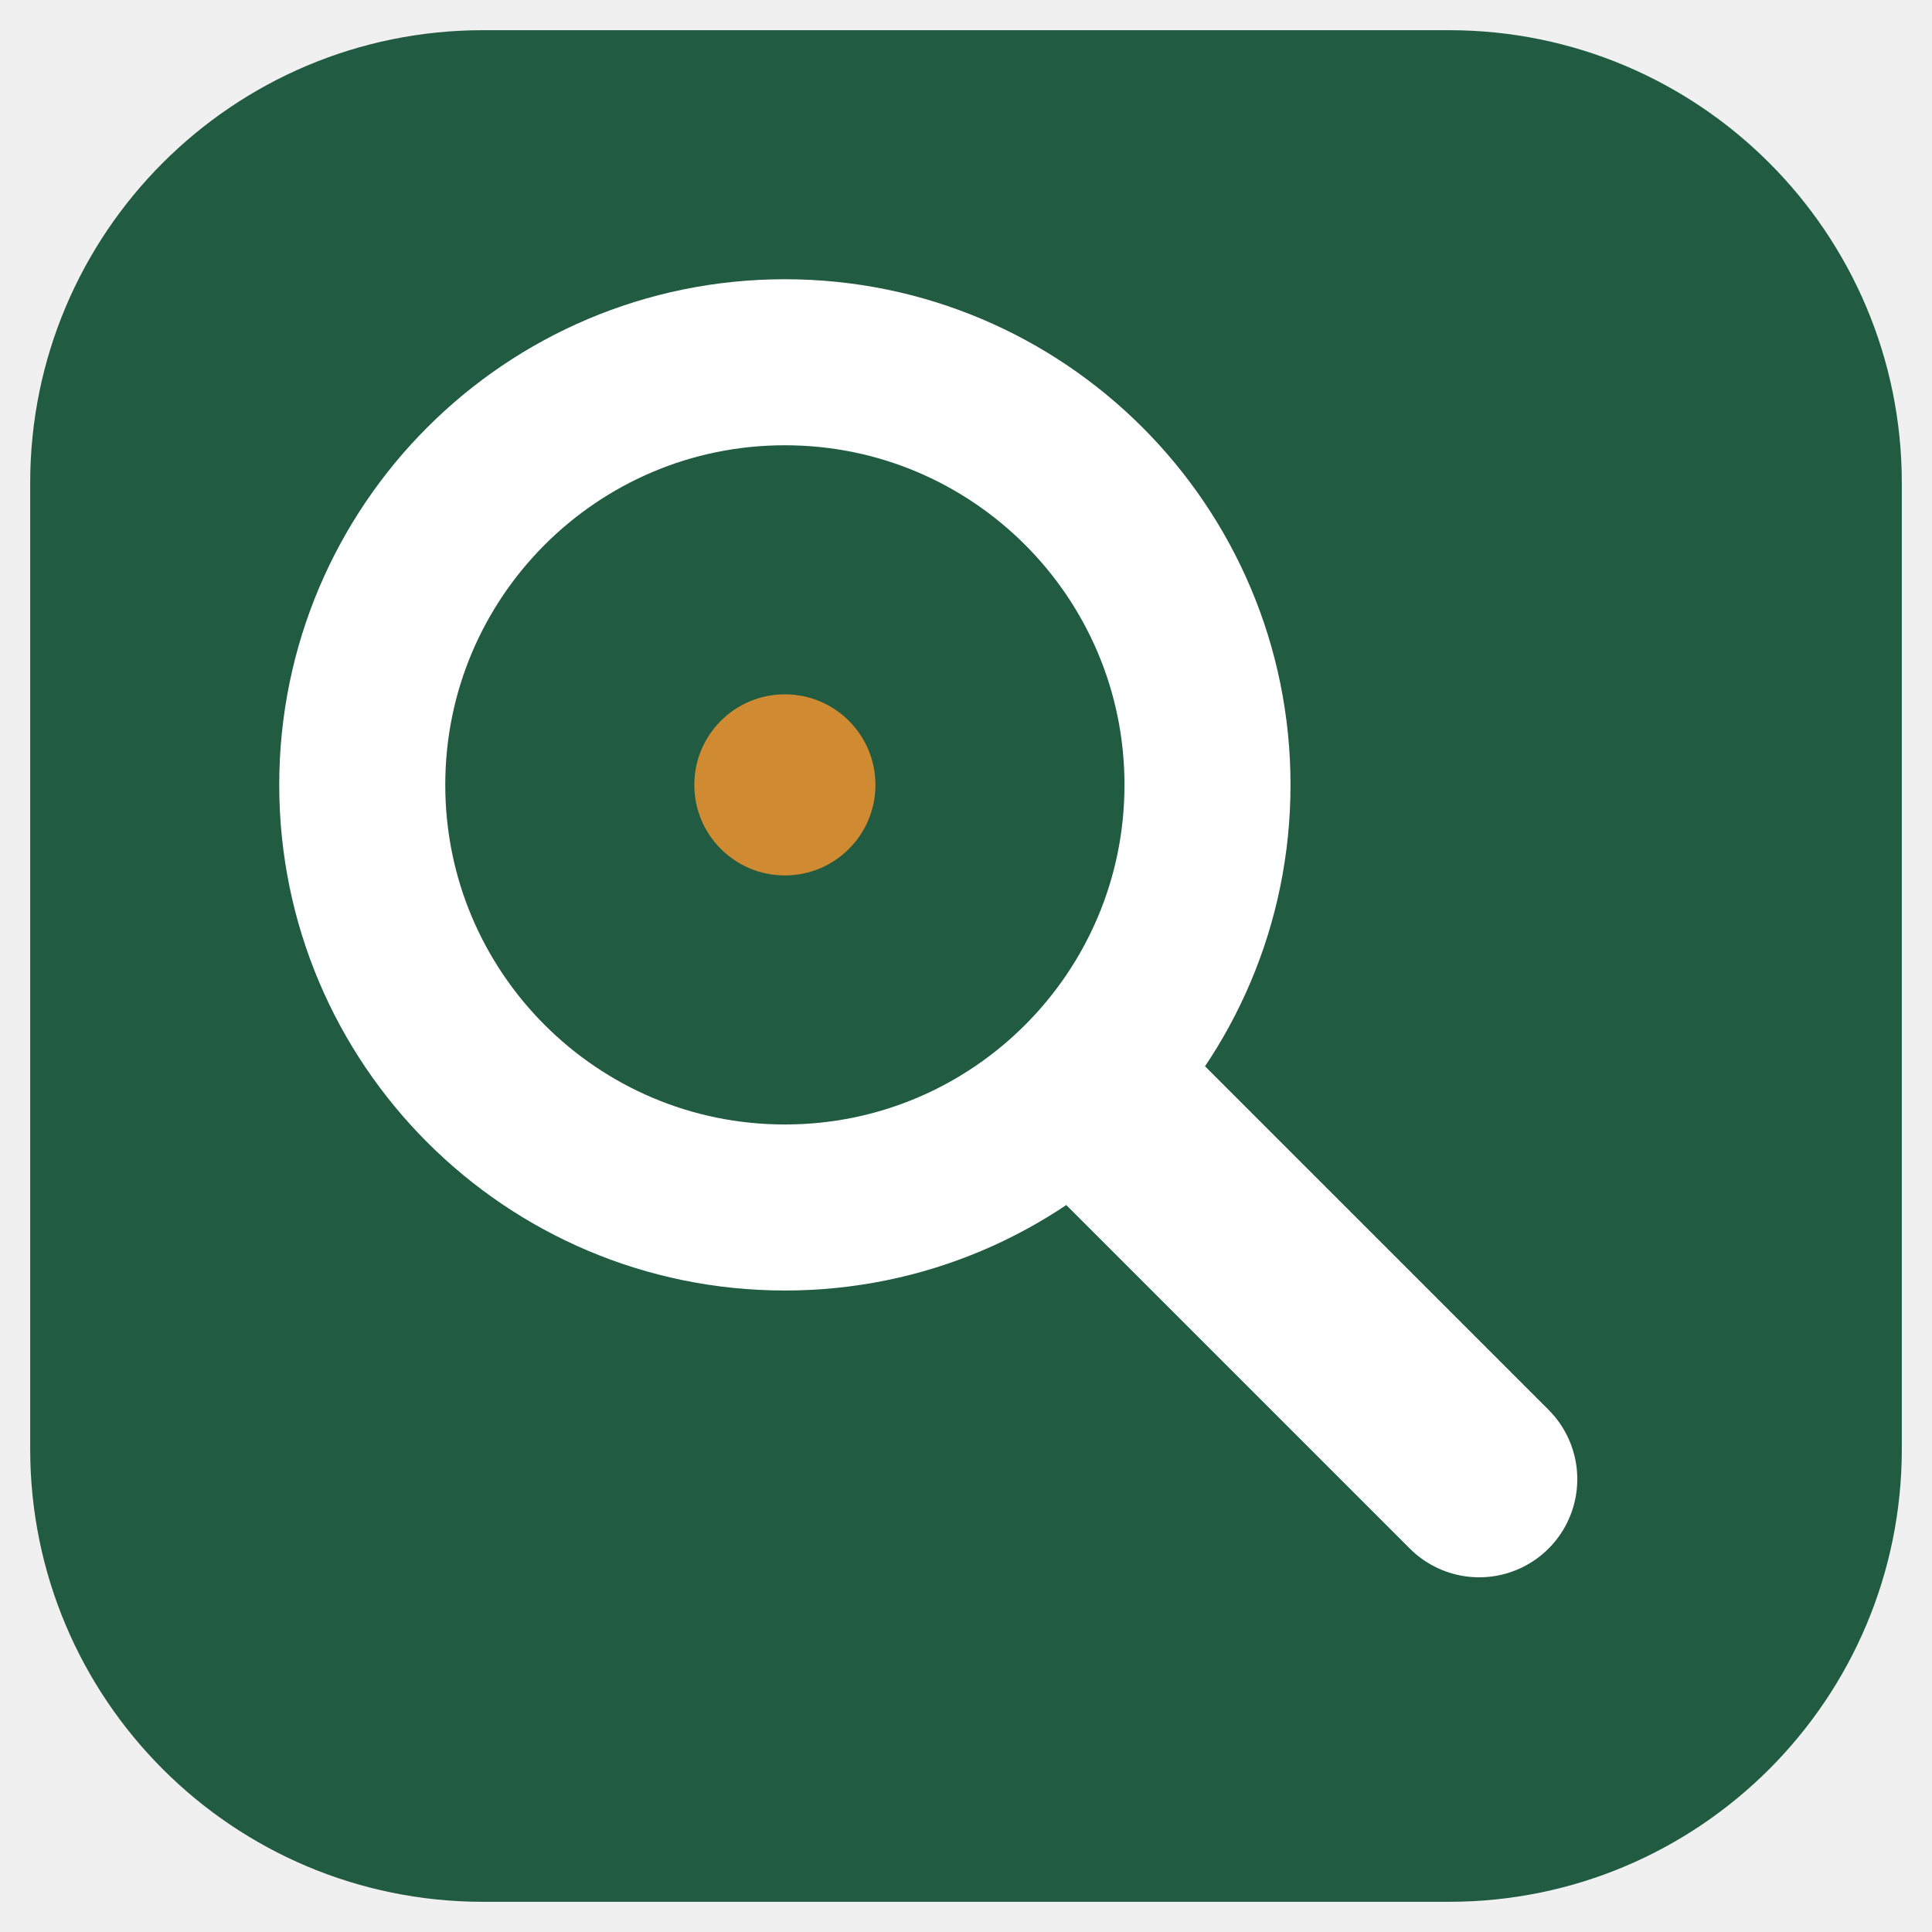
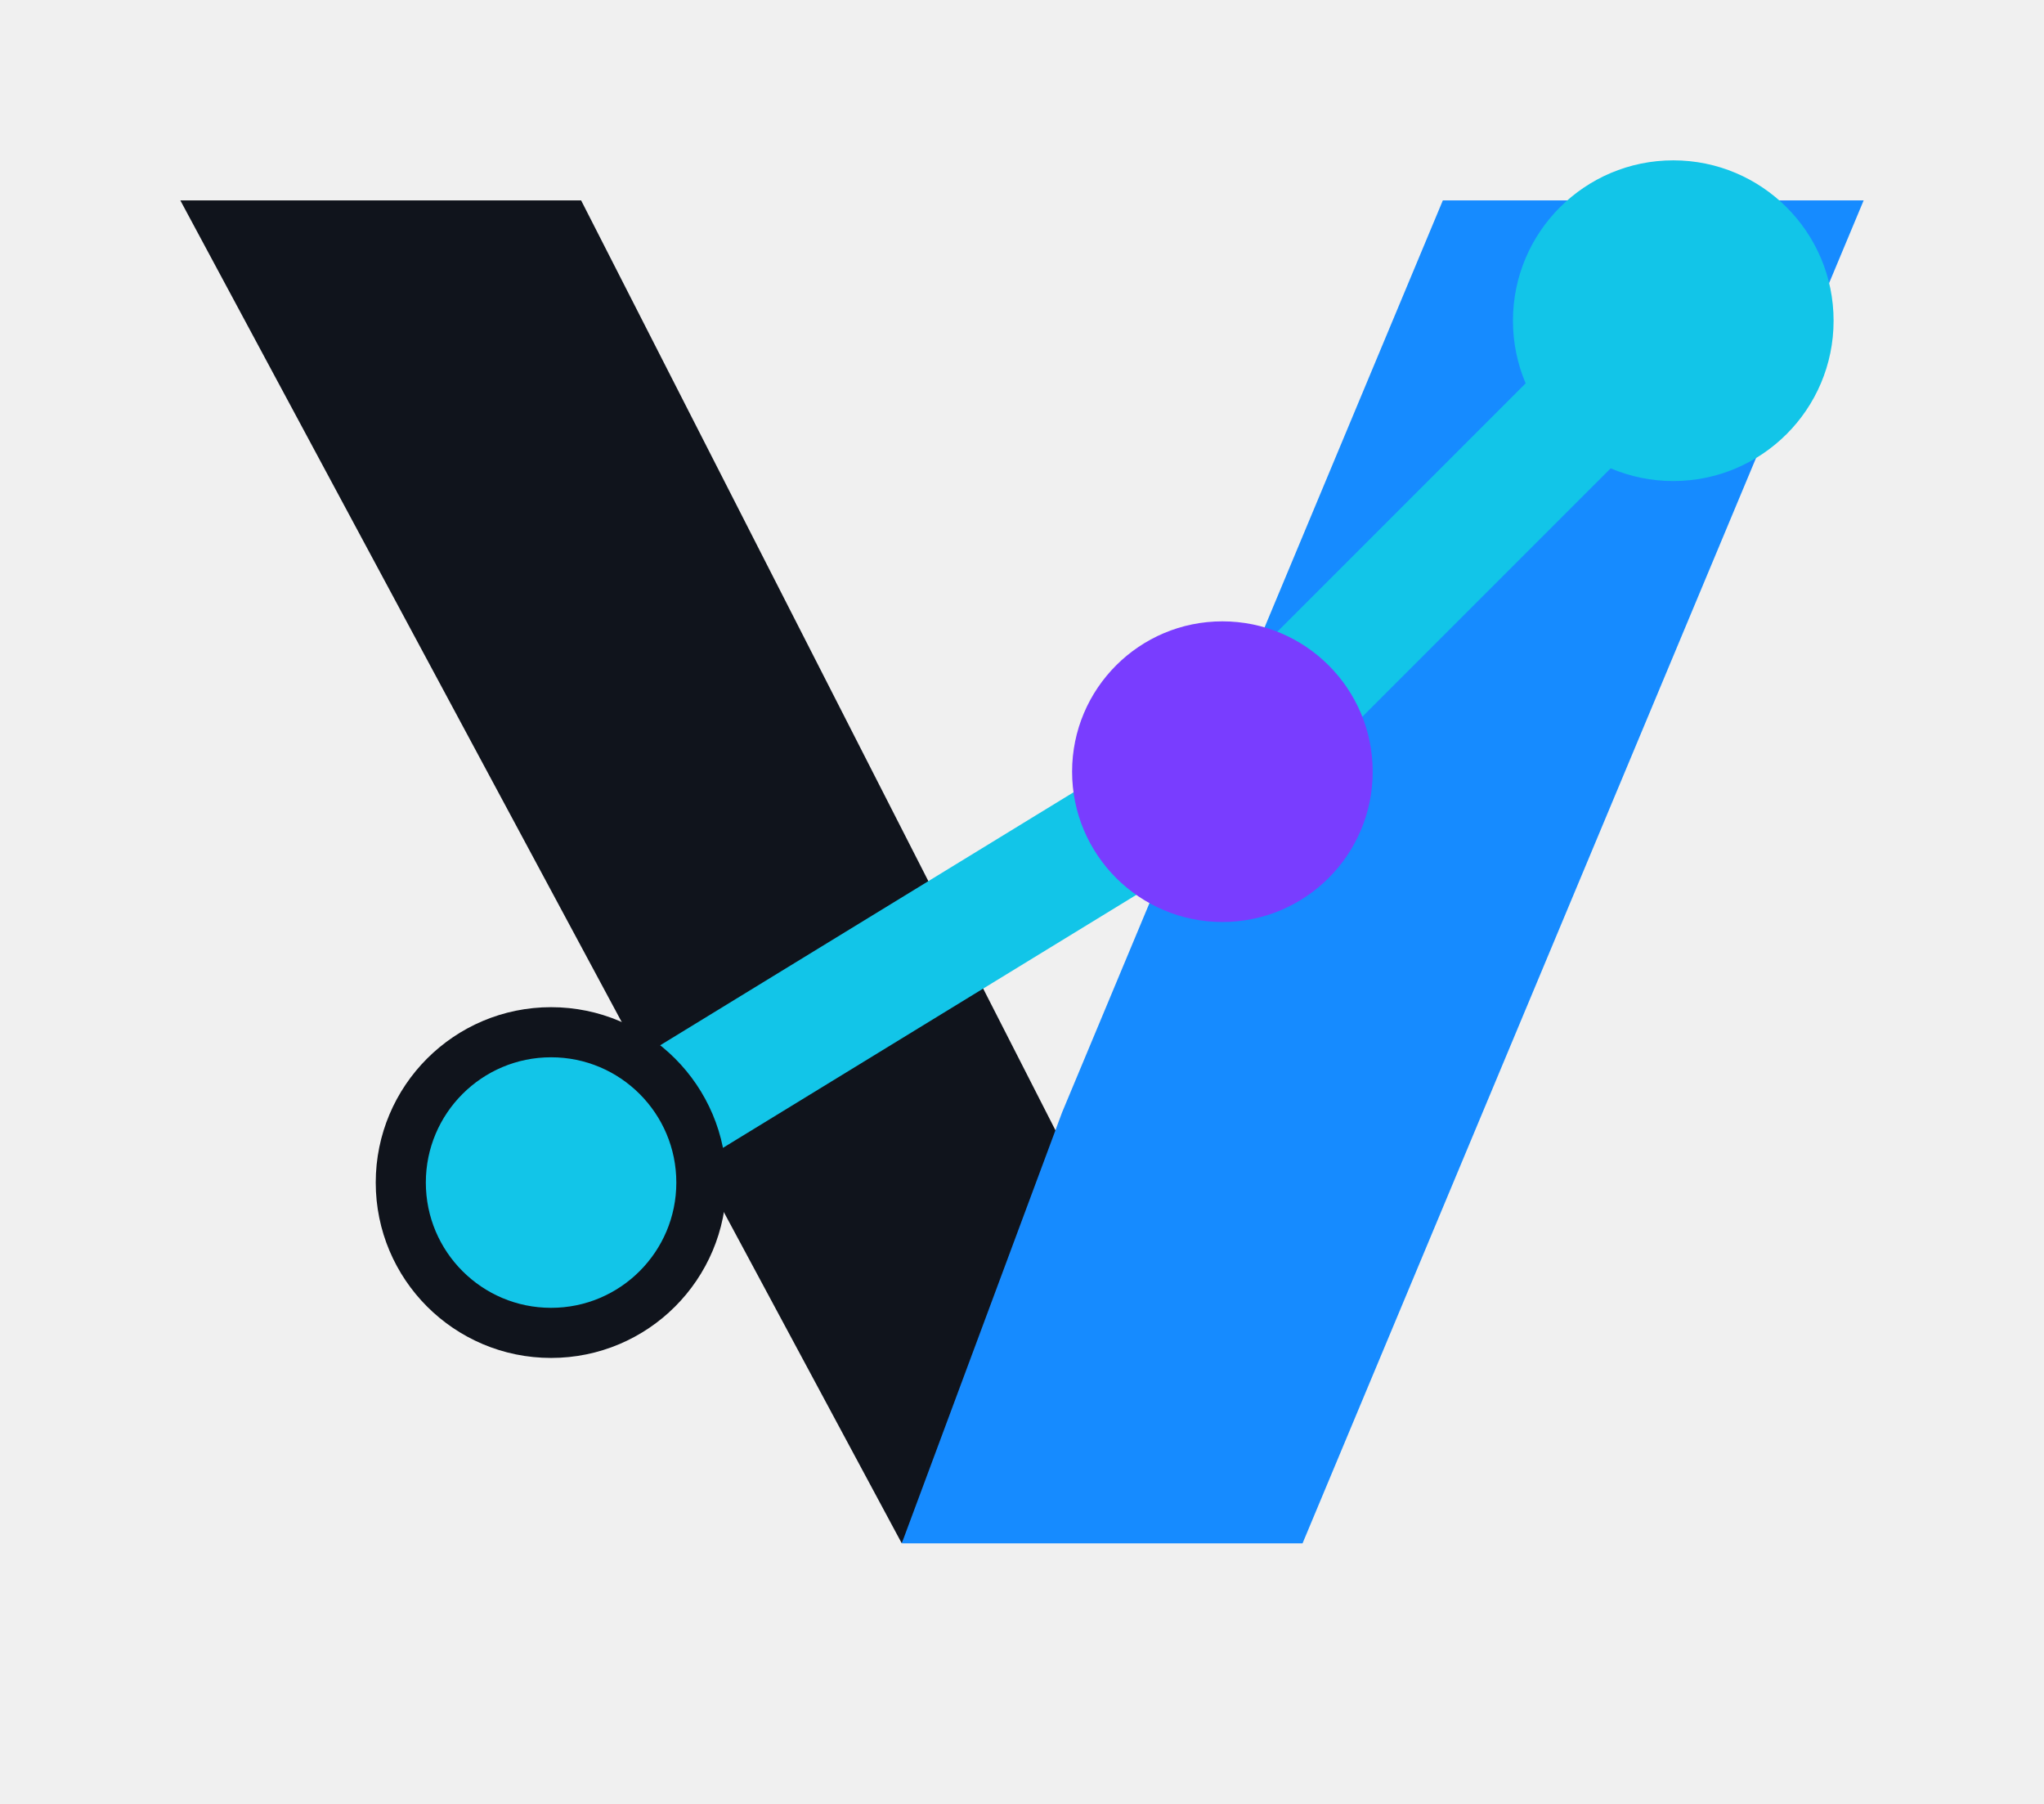
- <svg xmlns="http://www.w3.org/2000/svg" viewBox="0 0 64 64" role="img" aria-labelledby="vizoalica-mark-title">
-   <rect x="1" y="1" width="62" height="62" rx="15" fill="#215c42" />
-   <circle cx="26" cy="26" r="14" fill="none" stroke="#ffffff" stroke-width="5.5" />
-   <circle cx="26" cy="26" r="3" fill="#d08a31" />
-   <line x1="36.5" y1="36.5" x2="49" y2="49" stroke="#ffffff" stroke-width="6.5" stroke-linecap="round" />
+ <svg xmlns="http://www.w3.org/2000/svg" viewBox="0 0 204 180" role="img" aria-labelledby="vizoalica-mark-title">
+   <g data-mark="vizoalica-graph-v1">
+     <path d="M18 20h40l50 98-18 36z" fill="#10141c" />
+     <path d="M90 154h40l56-134h-42L106 111z" fill="#168bff" />
+     <path d="M55 118 122 77 167 32" fill="none" stroke="#12c5e8" stroke-width="12" stroke-linecap="round" stroke-linejoin="round" />
+     <path d="M55 103a15 15 0 1 0 0 30 15 15 0 1 0 0-30z" fill="#12c5e8" stroke="#10141c" stroke-width="5" />
+     <path d="M122 62a15 15 0 1 0 0 30 15 15 0 1 0 0-30z" fill="#793dff" />
+     <path d="M167 16a16 16 0 1 0 0 32 16 16 0 1 0 0-32z" fill="#12c5e8" />
+   </g>
</svg>
